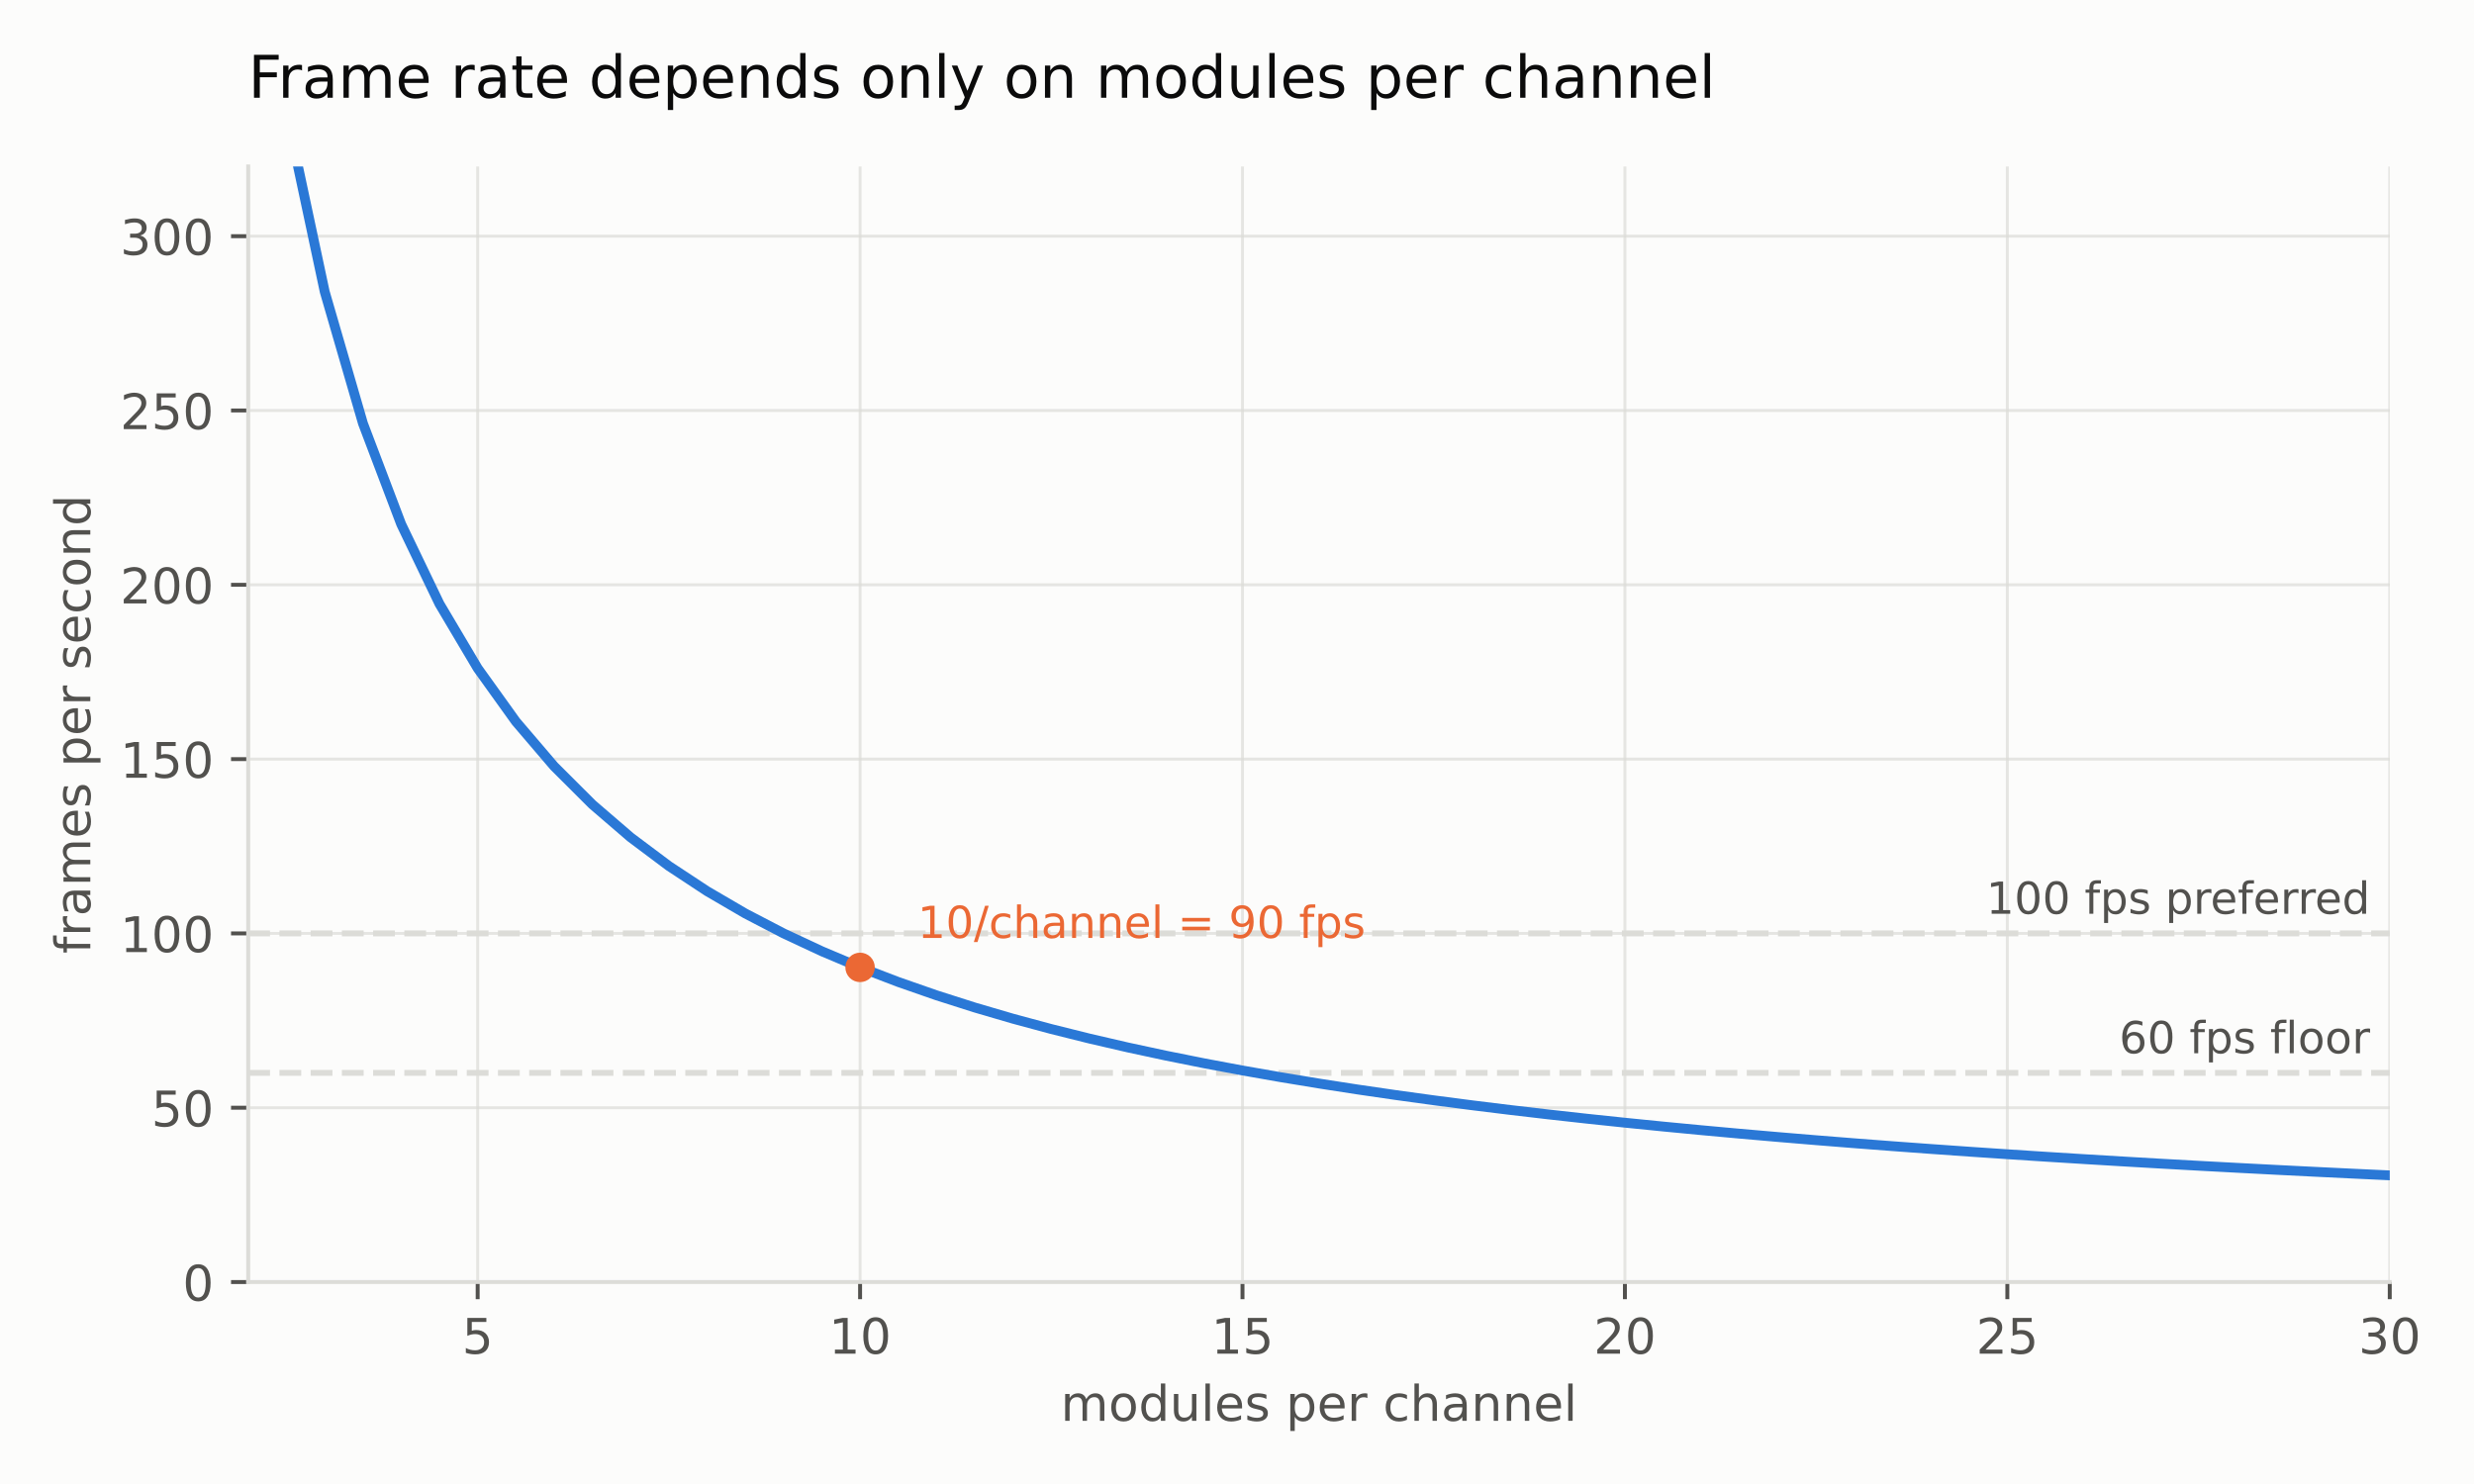
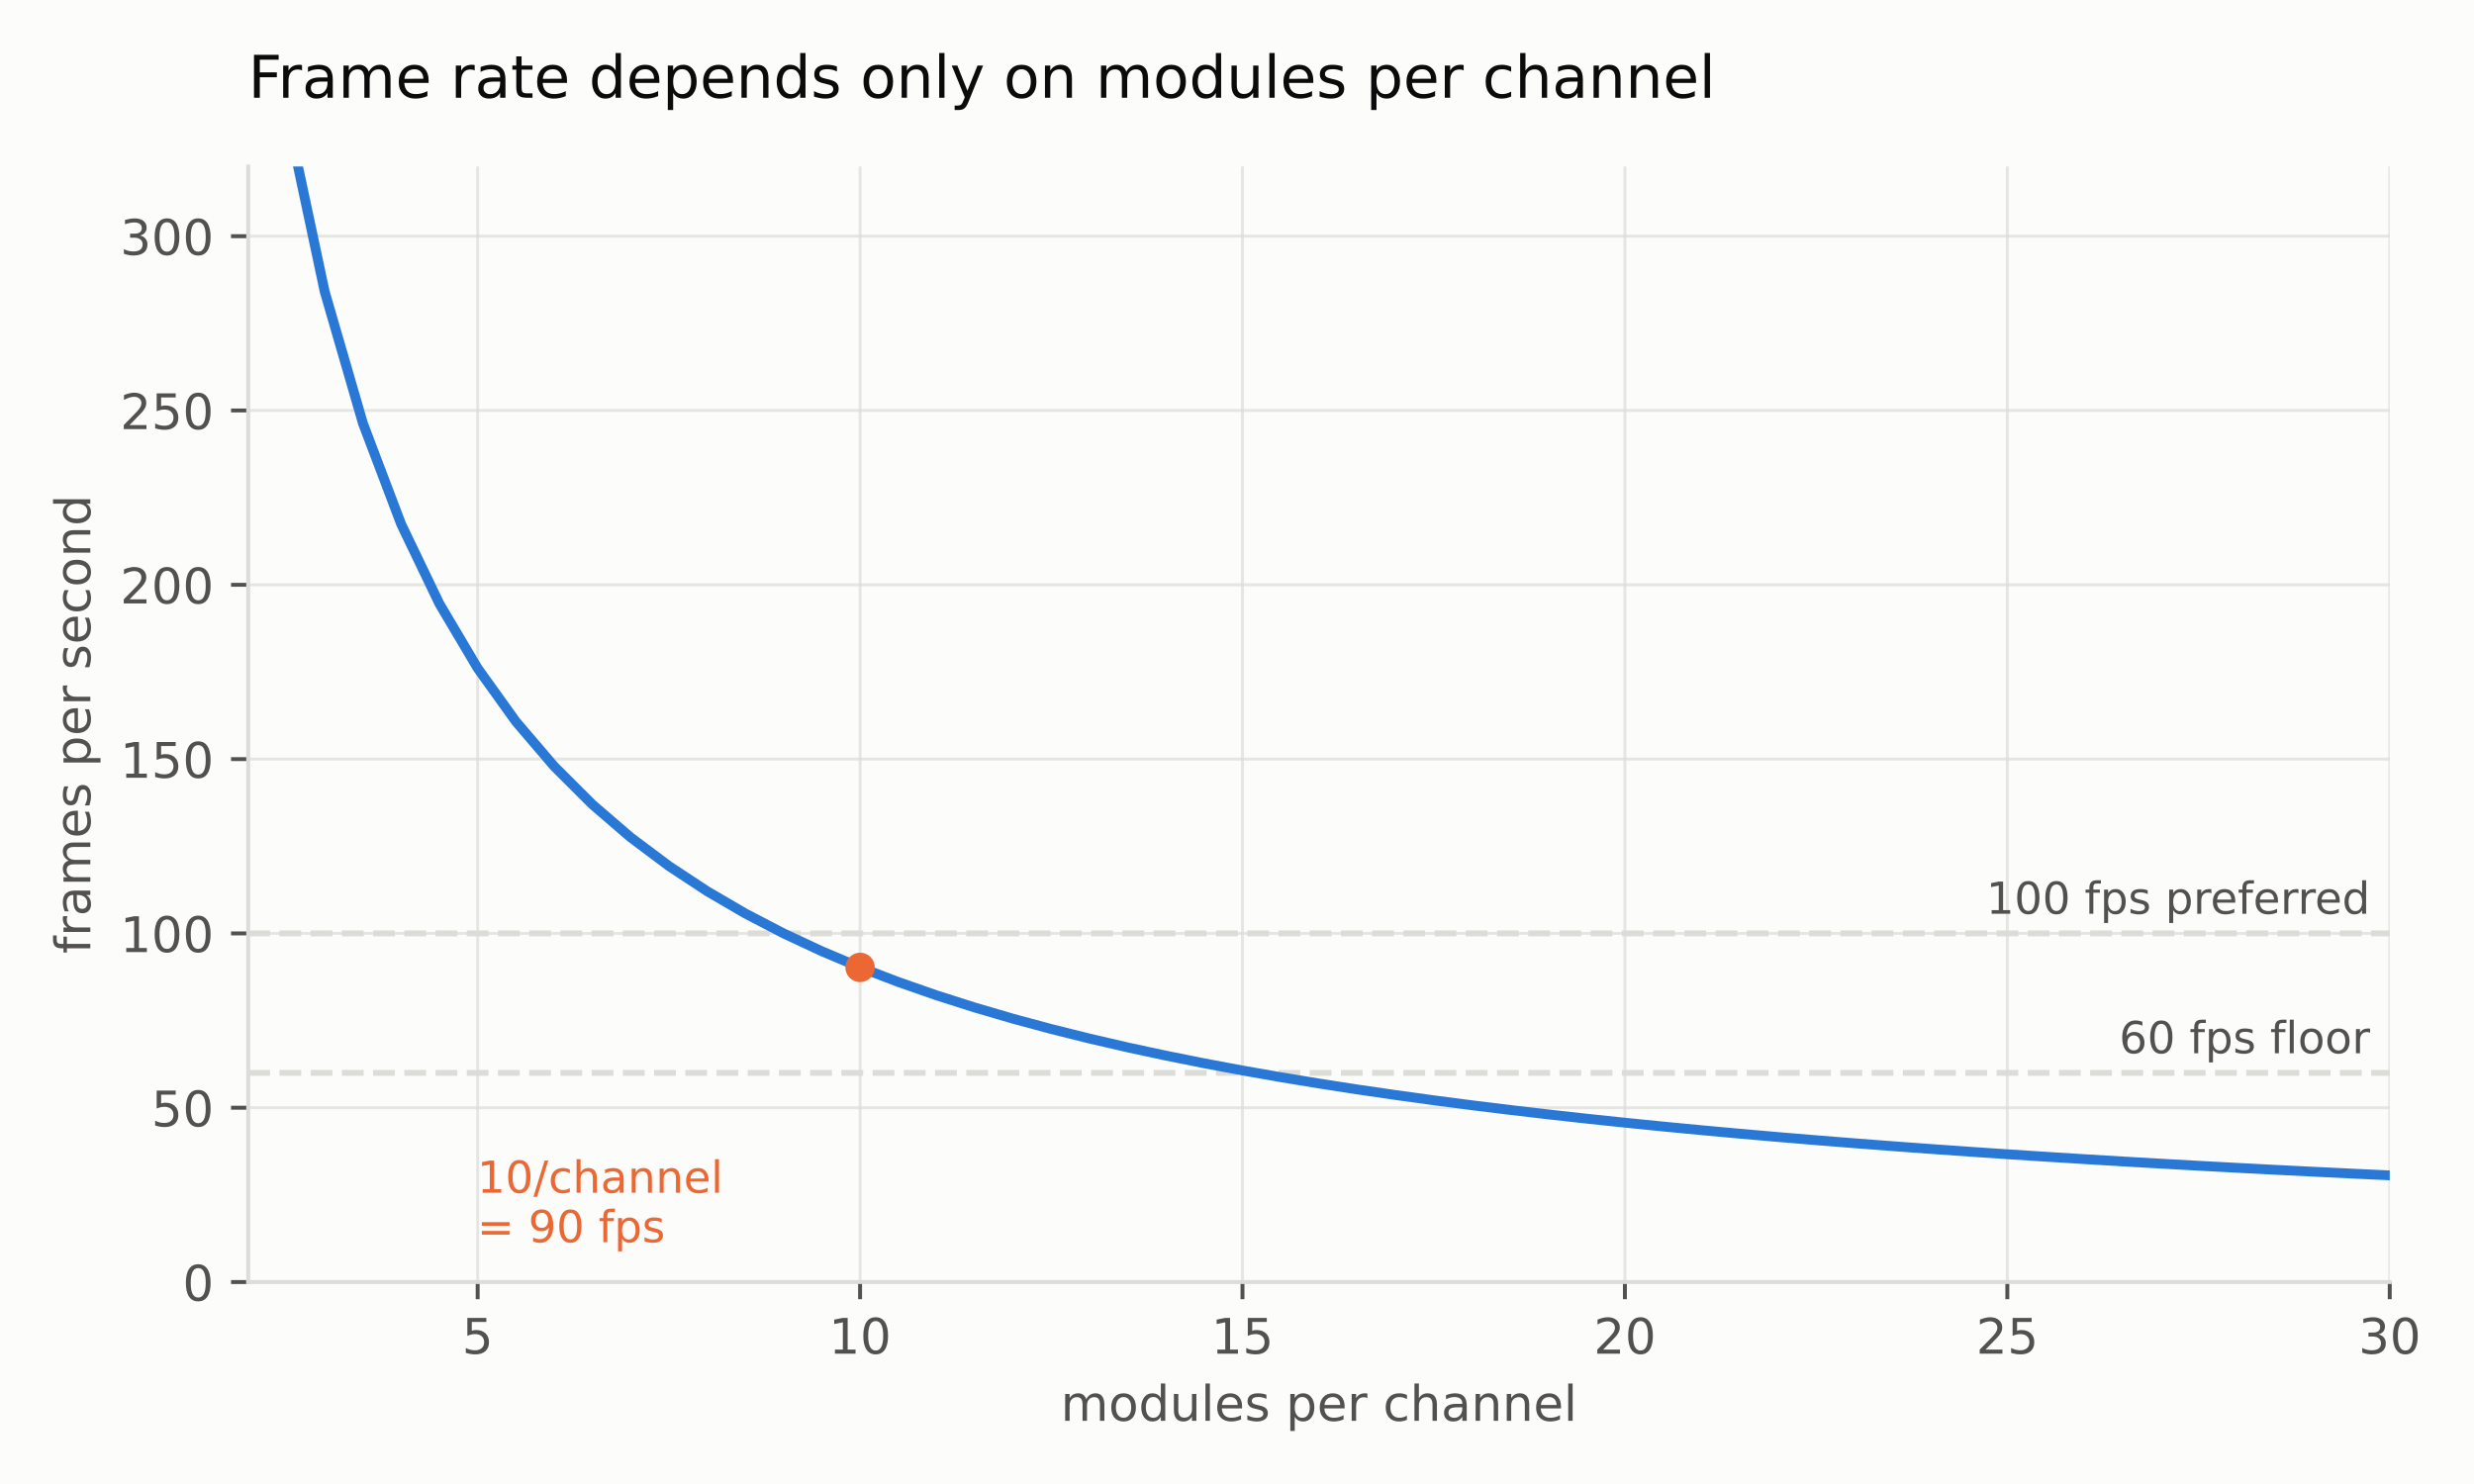
<svg xmlns="http://www.w3.org/2000/svg" xmlns:xlink="http://www.w3.org/1999/xlink" width="504pt" height="302.4pt" viewBox="0 0 504 302.4" version="1.1">
  <defs>
    <style type="text/css">*{stroke-linejoin: round; stroke-linecap: butt}</style>
  </defs>
  <g id="figure_1">
    <g id="patch_1">
      <path d="M 0 302.4  L 504 302.4  L 504 0  L 0 0  z " style="fill: #fcfcfb" />
    </g>
    <g id="axes_1">
      <g id="patch_2">
        <path d="M 50.566 261.244  L 486.837 261.244  L 486.837 33.918  L 50.566 33.918  z " style="fill: #fcfcfb" />
      </g>
      <g id="line2d_1">
-         <path d="M 50.566 190.204  L 486.837 190.204  " clip-path="url(#pef4610b927)" style="fill: none; stroke-dasharray: 4.44,1.92; stroke-dashoffset: 0; stroke: #dcdcd8; stroke-width: 1.2" />
+         <path d="M 50.566 190.204  L 486.837 190.204  " clip-path="url(#p88d9099c5f)" style="fill: none; stroke-dasharray: 4.44,1.92; stroke-dashoffset: 0; stroke: #dcdcd8; stroke-width: 1.2" />
      </g>
      <g id="line2d_2">
-         <path d="M 50.566 218.62  L 486.837 218.62  " clip-path="url(#pef4610b927)" style="fill: none; stroke-dasharray: 4.44,1.92; stroke-dashoffset: 0; stroke: #dcdcd8; stroke-width: 1.2" />
+         <path d="M 50.566 218.62  L 486.837 218.62  " clip-path="url(#p88d9099c5f)" style="fill: none; stroke-dasharray: 4.44,1.92; stroke-dashoffset: 0; stroke: #dcdcd8; stroke-width: 1.2" />
      </g>
      <g id="matplotlib.axis_1">
        <g id="xtick_1">
          <g id="line2d_3">
-             <path d="M 97.309 261.244  L 97.309 33.918  " clip-path="url(#pef4610b927)" style="fill: none; stroke: #dcdcd8; stroke-opacity: 0.7; stroke-width: 0.6; stroke-linecap: square" />
+             <path d="M 97.309 261.244  L 97.309 33.918  " clip-path="url(#p88d9099c5f)" style="fill: none; stroke: #dcdcd8; stroke-opacity: 0.7; stroke-width: 0.6; stroke-linecap: square" />
          </g>
          <g id="line2d_4">
            <defs>
-               <path id="mbbfd78d0fe" d="M 0 0  L 0 3.5  " style="stroke: #52514e; stroke-width: 0.8" />
+               <path id="mddae582fab" d="M 0 0  L 0 3.5  " style="stroke: #52514e; stroke-width: 0.8" />
            </defs>
            <g>
-               <use xlink:href="#mbbfd78d0fe" x="97.309" y="261.244" style="fill: #52514e; stroke: #52514e; stroke-width: 0.8" />
+               <use xlink:href="#mddae582fab" x="97.309" y="261.244" style="fill: #52514e; stroke: #52514e; stroke-width: 0.8" />
            </g>
          </g>
          <g id="text_1">
            <g style="fill: #52514e" transform="translate(94.12779 275.8422) scale(0.1 -0.1)">
              <defs>
                <path id="DejaVuSans-35" d="M 691 4666  L 3169 4666  L 3169 4134  L 1269 4134  L 1269 2991  Q 1406 3038 1543 3061  Q 1681 3084 1819 3084  Q 2600 3084 3056 2656  Q 3513 2228 3513 1497  Q 3513 744 3044 326  Q 2575 -91 1722 -91  Q 1428 -91 1123 -41  Q 819 9 494 109  L 494 744  Q 775 591 1075 516  Q 1375 441 1709 441  Q 2250 441 2565 725  Q 2881 1009 2881 1497  Q 2881 1984 2565 2268  Q 2250 2553 1709 2553  Q 1456 2553 1204 2497  Q 953 2441 691 2322  L 691 4666  z " transform="scale(0.015625)" />
              </defs>
              <use xlink:href="#DejaVuSans-35" />
            </g>
          </g>
        </g>
        <g id="xtick_2">
          <g id="line2d_5">
-             <path d="M 175.215 261.244  L 175.215 33.918  " clip-path="url(#pef4610b927)" style="fill: none; stroke: #dcdcd8; stroke-opacity: 0.7; stroke-width: 0.6; stroke-linecap: square" />
+             <path d="M 175.215 261.244  L 175.215 33.918  " clip-path="url(#p88d9099c5f)" style="fill: none; stroke: #dcdcd8; stroke-opacity: 0.7; stroke-width: 0.6; stroke-linecap: square" />
          </g>
          <g id="line2d_6">
            <g>
-               <use xlink:href="#mbbfd78d0fe" x="175.215" y="261.244" style="fill: #52514e; stroke: #52514e; stroke-width: 0.8" />
+               <use xlink:href="#mddae582fab" x="175.215" y="261.244" style="fill: #52514e; stroke: #52514e; stroke-width: 0.8" />
            </g>
          </g>
          <g id="text_2">
            <g style="fill: #52514e" transform="translate(168.8522 275.8422) scale(0.1 -0.1)">
              <defs>
                <path id="DejaVuSans-31" d="M 794 531  L 1825 531  L 1825 4091  L 703 3866  L 703 4441  L 1819 4666  L 2450 4666  L 2450 531  L 3481 531  L 3481 0  L 794 0  L 794 531  z " transform="scale(0.015625)" />
                <path id="DejaVuSans-30" d="M 2034 4250  Q 1547 4250 1301 3770  Q 1056 3291 1056 2328  Q 1056 1369 1301 889  Q 1547 409 2034 409  Q 2525 409 2770 889  Q 3016 1369 3016 2328  Q 3016 3291 2770 3770  Q 2525 4250 2034 4250  z M 2034 4750  Q 2819 4750 3233 4129  Q 3647 3509 3647 2328  Q 3647 1150 3233 529  Q 2819 -91 2034 -91  Q 1250 -91 836 529  Q 422 1150 422 2328  Q 422 3509 836 4129  Q 1250 4750 2034 4750  z " transform="scale(0.015625)" />
              </defs>
              <use xlink:href="#DejaVuSans-31" />
              <use xlink:href="#DejaVuSans-30" transform="translate(63.62305 0)" />
            </g>
          </g>
        </g>
        <g id="xtick_3">
          <g id="line2d_7">
-             <path d="M 253.12 261.244  L 253.12 33.918  " clip-path="url(#pef4610b927)" style="fill: none; stroke: #dcdcd8; stroke-opacity: 0.7; stroke-width: 0.6; stroke-linecap: square" />
+             <path d="M 253.12 261.244  L 253.12 33.918  " clip-path="url(#p88d9099c5f)" style="fill: none; stroke: #dcdcd8; stroke-opacity: 0.7; stroke-width: 0.6; stroke-linecap: square" />
          </g>
          <g id="line2d_8">
            <g>
-               <use xlink:href="#mbbfd78d0fe" x="253.12" y="261.244" style="fill: #52514e; stroke: #52514e; stroke-width: 0.8" />
+               <use xlink:href="#mddae582fab" x="253.12" y="261.244" style="fill: #52514e; stroke: #52514e; stroke-width: 0.8" />
            </g>
          </g>
          <g id="text_3">
            <g style="fill: #52514e" transform="translate(246.7579 275.8422) scale(0.1 -0.1)">
              <use xlink:href="#DejaVuSans-31" />
              <use xlink:href="#DejaVuSans-35" transform="translate(63.62305 0)" />
            </g>
          </g>
        </g>
        <g id="xtick_4">
          <g id="line2d_9">
-             <path d="M 331.026 261.244  L 331.026 33.918  " clip-path="url(#pef4610b927)" style="fill: none; stroke: #dcdcd8; stroke-opacity: 0.7; stroke-width: 0.6; stroke-linecap: square" />
+             <path d="M 331.026 261.244  L 331.026 33.918  " clip-path="url(#p88d9099c5f)" style="fill: none; stroke: #dcdcd8; stroke-opacity: 0.7; stroke-width: 0.6; stroke-linecap: square" />
          </g>
          <g id="line2d_10">
            <g>
-               <use xlink:href="#mbbfd78d0fe" x="331.026" y="261.244" style="fill: #52514e; stroke: #52514e; stroke-width: 0.8" />
+               <use xlink:href="#mddae582fab" x="331.026" y="261.244" style="fill: #52514e; stroke: #52514e; stroke-width: 0.8" />
            </g>
          </g>
          <g id="text_4">
            <g style="fill: #52514e" transform="translate(324.6636 275.8422) scale(0.1 -0.1)">
              <defs>
                <path id="DejaVuSans-32" d="M 1228 531  L 3431 531  L 3431 0  L 469 0  L 469 531  Q 828 903 1448 1529  Q 2069 2156 2228 2338  Q 2531 2678 2651 2914  Q 2772 3150 2772 3378  Q 2772 3750 2511 3984  Q 2250 4219 1831 4219  Q 1534 4219 1204 4116  Q 875 4013 500 3803  L 500 4441  Q 881 4594 1212 4672  Q 1544 4750 1819 4750  Q 2544 4750 2975 4387  Q 3406 4025 3406 3419  Q 3406 3131 3298 2873  Q 3191 2616 2906 2266  Q 2828 2175 2409 1742  Q 1991 1309 1228 531  z " transform="scale(0.015625)" />
              </defs>
              <use xlink:href="#DejaVuSans-32" />
              <use xlink:href="#DejaVuSans-30" transform="translate(63.62305 0)" />
            </g>
          </g>
        </g>
        <g id="xtick_5">
          <g id="line2d_11">
-             <path d="M 408.932 261.244  L 408.932 33.918  " clip-path="url(#pef4610b927)" style="fill: none; stroke: #dcdcd8; stroke-opacity: 0.7; stroke-width: 0.6; stroke-linecap: square" />
+             <path d="M 408.932 261.244  L 408.932 33.918  " clip-path="url(#p88d9099c5f)" style="fill: none; stroke: #dcdcd8; stroke-opacity: 0.7; stroke-width: 0.6; stroke-linecap: square" />
          </g>
          <g id="line2d_12">
            <g>
-               <use xlink:href="#mbbfd78d0fe" x="408.932" y="261.244" style="fill: #52514e; stroke: #52514e; stroke-width: 0.8" />
+               <use xlink:href="#mddae582fab" x="408.932" y="261.244" style="fill: #52514e; stroke: #52514e; stroke-width: 0.8" />
            </g>
          </g>
          <g id="text_5">
            <g style="fill: #52514e" transform="translate(402.5693 275.8422) scale(0.1 -0.1)">
              <use xlink:href="#DejaVuSans-32" />
              <use xlink:href="#DejaVuSans-35" transform="translate(63.62305 0)" />
            </g>
          </g>
        </g>
        <g id="xtick_6">
          <g id="line2d_13">
-             <path d="M 486.837 261.244  L 486.837 33.918  " clip-path="url(#pef4610b927)" style="fill: none; stroke: #dcdcd8; stroke-opacity: 0.7; stroke-width: 0.6; stroke-linecap: square" />
+             <path d="M 486.837 261.244  L 486.837 33.918  " clip-path="url(#p88d9099c5f)" style="fill: none; stroke: #dcdcd8; stroke-opacity: 0.7; stroke-width: 0.6; stroke-linecap: square" />
          </g>
          <g id="line2d_14">
            <g>
-               <use xlink:href="#mbbfd78d0fe" x="486.837" y="261.244" style="fill: #52514e; stroke: #52514e; stroke-width: 0.8" />
+               <use xlink:href="#mddae582fab" x="486.837" y="261.244" style="fill: #52514e; stroke: #52514e; stroke-width: 0.8" />
            </g>
          </g>
          <g id="text_6">
            <g style="fill: #52514e" transform="translate(480.475 275.8422) scale(0.1 -0.1)">
              <defs>
                <path id="DejaVuSans-33" d="M 2597 2516  Q 3050 2419 3304 2112  Q 3559 1806 3559 1356  Q 3559 666 3084 287  Q 2609 -91 1734 -91  Q 1441 -91 1130 -33  Q 819 25 488 141  L 488 750  Q 750 597 1062 519  Q 1375 441 1716 441  Q 2309 441 2620 675  Q 2931 909 2931 1356  Q 2931 1769 2642 2001  Q 2353 2234 1838 2234  L 1294 2234  L 1294 2753  L 1863 2753  Q 2328 2753 2575 2939  Q 2822 3125 2822 3475  Q 2822 3834 2567 4026  Q 2313 4219 1838 4219  Q 1578 4219 1281 4162  Q 984 4106 628 3988  L 628 4550  Q 988 4650 1302 4700  Q 1616 4750 1894 4750  Q 2613 4750 3031 4423  Q 3450 4097 3450 3541  Q 3450 3153 3228 2886  Q 3006 2619 2597 2516  z " transform="scale(0.015625)" />
              </defs>
              <use xlink:href="#DejaVuSans-33" />
              <use xlink:href="#DejaVuSans-30" transform="translate(63.62305 0)" />
            </g>
          </g>
        </g>
        <g id="text_7">
          <g style="fill: #52514e" transform="translate(216.0891 289.5203) scale(0.1 -0.1)">
            <defs>
              <path id="DejaVuSans-6d" d="M 3328 2828  Q 3544 3216 3844 3400  Q 4144 3584 4550 3584  Q 5097 3584 5394 3201  Q 5691 2819 5691 2113  L 5691 0  L 5113 0  L 5113 2094  Q 5113 2597 4934 2840  Q 4756 3084 4391 3084  Q 3944 3084 3684 2787  Q 3425 2491 3425 1978  L 3425 0  L 2847 0  L 2847 2094  Q 2847 2600 2669 2842  Q 2491 3084 2119 3084  Q 1678 3084 1418 2786  Q 1159 2488 1159 1978  L 1159 0  L 581 0  L 581 3500  L 1159 3500  L 1159 2956  Q 1356 3278 1631 3431  Q 1906 3584 2284 3584  Q 2666 3584 2933 3390  Q 3200 3197 3328 2828  z " transform="scale(0.015625)" />
              <path id="DejaVuSans-6f" d="M 1959 3097  Q 1497 3097 1228 2736  Q 959 2375 959 1747  Q 959 1119 1226 758  Q 1494 397 1959 397  Q 2419 397 2687 759  Q 2956 1122 2956 1747  Q 2956 2369 2687 2733  Q 2419 3097 1959 3097  z M 1959 3584  Q 2709 3584 3137 3096  Q 3566 2609 3566 1747  Q 3566 888 3137 398  Q 2709 -91 1959 -91  Q 1206 -91 779 398  Q 353 888 353 1747  Q 353 2609 779 3096  Q 1206 3584 1959 3584  z " transform="scale(0.015625)" />
              <path id="DejaVuSans-64" d="M 2906 2969  L 2906 4863  L 3481 4863  L 3481 0  L 2906 0  L 2906 525  Q 2725 213 2448 61  Q 2172 -91 1784 -91  Q 1150 -91 751 415  Q 353 922 353 1747  Q 353 2572 751 3078  Q 1150 3584 1784 3584  Q 2172 3584 2448 3432  Q 2725 3281 2906 2969  z M 947 1747  Q 947 1113 1208 752  Q 1469 391 1925 391  Q 2381 391 2643 752  Q 2906 1113 2906 1747  Q 2906 2381 2643 2742  Q 2381 3103 1925 3103  Q 1469 3103 1208 2742  Q 947 2381 947 1747  z " transform="scale(0.015625)" />
              <path id="DejaVuSans-75" d="M 544 1381  L 544 3500  L 1119 3500  L 1119 1403  Q 1119 906 1312 657  Q 1506 409 1894 409  Q 2359 409 2629 706  Q 2900 1003 2900 1516  L 2900 3500  L 3475 3500  L 3475 0  L 2900 0  L 2900 538  Q 2691 219 2414 64  Q 2138 -91 1772 -91  Q 1169 -91 856 284  Q 544 659 544 1381  z M 1991 3584  L 1991 3584  z " transform="scale(0.015625)" />
              <path id="DejaVuSans-6c" d="M 603 4863  L 1178 4863  L 1178 0  L 603 0  L 603 4863  z " transform="scale(0.015625)" />
              <path id="DejaVuSans-65" d="M 3597 1894  L 3597 1613  L 953 1613  Q 991 1019 1311 708  Q 1631 397 2203 397  Q 2534 397 2845 478  Q 3156 559 3463 722  L 3463 178  Q 3153 47 2828 -22  Q 2503 -91 2169 -91  Q 1331 -91 842 396  Q 353 884 353 1716  Q 353 2575 817 3079  Q 1281 3584 2069 3584  Q 2775 3584 3186 3129  Q 3597 2675 3597 1894  z M 3022 2063  Q 3016 2534 2758 2815  Q 2500 3097 2075 3097  Q 1594 3097 1305 2825  Q 1016 2553 972 2059  L 3022 2063  z " transform="scale(0.015625)" />
              <path id="DejaVuSans-73" d="M 2834 3397  L 2834 2853  Q 2591 2978 2328 3040  Q 2066 3103 1784 3103  Q 1356 3103 1142 2972  Q 928 2841 928 2578  Q 928 2378 1081 2264  Q 1234 2150 1697 2047  L 1894 2003  Q 2506 1872 2764 1633  Q 3022 1394 3022 966  Q 3022 478 2636 193  Q 2250 -91 1575 -91  Q 1294 -91 989 -36  Q 684 19 347 128  L 347 722  Q 666 556 975 473  Q 1284 391 1588 391  Q 1994 391 2212 530  Q 2431 669 2431 922  Q 2431 1156 2273 1281  Q 2116 1406 1581 1522  L 1381 1569  Q 847 1681 609 1914  Q 372 2147 372 2553  Q 372 3047 722 3315  Q 1072 3584 1716 3584  Q 2034 3584 2315 3537  Q 2597 3491 2834 3397  z " transform="scale(0.015625)" />
              <path id="DejaVuSans-20" transform="scale(0.015625)" />
              <path id="DejaVuSans-70" d="M 1159 525  L 1159 -1331  L 581 -1331  L 581 3500  L 1159 3500  L 1159 2969  Q 1341 3281 1617 3432  Q 1894 3584 2278 3584  Q 2916 3584 3314 3078  Q 3713 2572 3713 1747  Q 3713 922 3314 415  Q 2916 -91 2278 -91  Q 1894 -91 1617 61  Q 1341 213 1159 525  z M 3116 1747  Q 3116 2381 2855 2742  Q 2594 3103 2138 3103  Q 1681 3103 1420 2742  Q 1159 2381 1159 1747  Q 1159 1113 1420 752  Q 1681 391 2138 391  Q 2594 391 2855 752  Q 3116 1113 3116 1747  z " transform="scale(0.015625)" />
              <path id="DejaVuSans-72" d="M 2631 2963  Q 2534 3019 2420 3045  Q 2306 3072 2169 3072  Q 1681 3072 1420 2755  Q 1159 2438 1159 1844  L 1159 0  L 581 0  L 581 3500  L 1159 3500  L 1159 2956  Q 1341 3275 1631 3429  Q 1922 3584 2338 3584  Q 2397 3584 2469 3576  Q 2541 3569 2628 3553  L 2631 2963  z " transform="scale(0.015625)" />
              <path id="DejaVuSans-63" d="M 3122 3366  L 3122 2828  Q 2878 2963 2633 3030  Q 2388 3097 2138 3097  Q 1578 3097 1268 2742  Q 959 2388 959 1747  Q 959 1106 1268 751  Q 1578 397 2138 397  Q 2388 397 2633 464  Q 2878 531 3122 666  L 3122 134  Q 2881 22 2623 -34  Q 2366 -91 2075 -91  Q 1284 -91 818 406  Q 353 903 353 1747  Q 353 2603 823 3093  Q 1294 3584 2113 3584  Q 2378 3584 2631 3529  Q 2884 3475 3122 3366  z " transform="scale(0.015625)" />
              <path id="DejaVuSans-68" d="M 3513 2113  L 3513 0  L 2938 0  L 2938 2094  Q 2938 2591 2744 2837  Q 2550 3084 2163 3084  Q 1697 3084 1428 2787  Q 1159 2491 1159 1978  L 1159 0  L 581 0  L 581 4863  L 1159 4863  L 1159 2956  Q 1366 3272 1645 3428  Q 1925 3584 2291 3584  Q 2894 3584 3203 3211  Q 3513 2838 3513 2113  z " transform="scale(0.015625)" />
              <path id="DejaVuSans-61" d="M 2194 1759  Q 1497 1759 1228 1600  Q 959 1441 959 1056  Q 959 750 1161 570  Q 1363 391 1709 391  Q 2188 391 2477 730  Q 2766 1069 2766 1631  L 2766 1759  L 2194 1759  z M 3341 1997  L 3341 0  L 2766 0  L 2766 531  Q 2569 213 2275 61  Q 1981 -91 1556 -91  Q 1019 -91 701 211  Q 384 513 384 1019  Q 384 1609 779 1909  Q 1175 2209 1959 2209  L 2766 2209  L 2766 2266  Q 2766 2663 2505 2880  Q 2244 3097 1772 3097  Q 1472 3097 1187 3025  Q 903 2953 641 2809  L 641 3341  Q 956 3463 1253 3523  Q 1550 3584 1831 3584  Q 2591 3584 2966 3190  Q 3341 2797 3341 1997  z " transform="scale(0.015625)" />
              <path id="DejaVuSans-6e" d="M 3513 2113  L 3513 0  L 2938 0  L 2938 2094  Q 2938 2591 2744 2837  Q 2550 3084 2163 3084  Q 1697 3084 1428 2787  Q 1159 2491 1159 1978  L 1159 0  L 581 0  L 581 3500  L 1159 3500  L 1159 2956  Q 1366 3272 1645 3428  Q 1925 3584 2291 3584  Q 2894 3584 3203 3211  Q 3513 2838 3513 2113  z " transform="scale(0.015625)" />
            </defs>
            <use xlink:href="#DejaVuSans-6d" />
            <use xlink:href="#DejaVuSans-6f" transform="translate(97.41211 0)" />
            <use xlink:href="#DejaVuSans-64" transform="translate(158.5938 0)" />
            <use xlink:href="#DejaVuSans-75" transform="translate(222.0703 0)" />
            <use xlink:href="#DejaVuSans-6c" transform="translate(285.4492 0)" />
            <use xlink:href="#DejaVuSans-65" transform="translate(313.2324 0)" />
            <use xlink:href="#DejaVuSans-73" transform="translate(374.7559 0)" />
            <use xlink:href="#DejaVuSans-20" transform="translate(426.8555 0)" />
            <use xlink:href="#DejaVuSans-70" transform="translate(458.6426 0)" />
            <use xlink:href="#DejaVuSans-65" transform="translate(522.1191 0)" />
            <use xlink:href="#DejaVuSans-72" transform="translate(583.6426 0)" />
            <use xlink:href="#DejaVuSans-20" transform="translate(624.7559 0)" />
            <use xlink:href="#DejaVuSans-63" transform="translate(656.543 0)" />
            <use xlink:href="#DejaVuSans-68" transform="translate(711.5234 0)" />
            <use xlink:href="#DejaVuSans-61" transform="translate(774.9023 0)" />
            <use xlink:href="#DejaVuSans-6e" transform="translate(836.1816 0)" />
            <use xlink:href="#DejaVuSans-6e" transform="translate(899.5605 0)" />
            <use xlink:href="#DejaVuSans-65" transform="translate(962.9395 0)" />
            <use xlink:href="#DejaVuSans-6c" transform="translate(1024.463 0)" />
          </g>
        </g>
      </g>
      <g id="matplotlib.axis_2">
        <g id="ytick_1">
          <g id="line2d_15">
-             <path d="M 50.566 261.244  L 486.837 261.244  " clip-path="url(#pef4610b927)" style="fill: none; stroke: #dcdcd8; stroke-opacity: 0.7; stroke-width: 0.6; stroke-linecap: square" />
+             <path d="M 50.566 261.244  L 486.837 261.244  " clip-path="url(#p88d9099c5f)" style="fill: none; stroke: #dcdcd8; stroke-opacity: 0.7; stroke-width: 0.6; stroke-linecap: square" />
          </g>
          <g id="line2d_16">
            <defs>
-               <path id="m0845e5887b" d="M 0 0  L -3.5 0  " style="stroke: #52514e; stroke-width: 0.8" />
+               <path id="m1c1960045a" d="M 0 0  L -3.5 0  " style="stroke: #52514e; stroke-width: 0.8" />
            </defs>
            <g>
-               <use xlink:href="#m0845e5887b" x="50.566" y="261.244" style="fill: #52514e; stroke: #52514e; stroke-width: 0.8" />
+               <use xlink:href="#m1c1960045a" x="50.566" y="261.244" style="fill: #52514e; stroke: #52514e; stroke-width: 0.8" />
            </g>
          </g>
          <g id="text_8">
            <g style="fill: #52514e" transform="translate(37.20312 265.043) scale(0.1 -0.1)">
              <use xlink:href="#DejaVuSans-30" />
            </g>
          </g>
        </g>
        <g id="ytick_2">
          <g id="line2d_17">
-             <path d="M 50.566 225.724  L 486.837 225.724  " clip-path="url(#pef4610b927)" style="fill: none; stroke: #dcdcd8; stroke-opacity: 0.7; stroke-width: 0.6; stroke-linecap: square" />
+             <path d="M 50.566 225.724  L 486.837 225.724  " clip-path="url(#p88d9099c5f)" style="fill: none; stroke: #dcdcd8; stroke-opacity: 0.7; stroke-width: 0.6; stroke-linecap: square" />
          </g>
          <g id="line2d_18">
            <g>
-               <use xlink:href="#m0845e5887b" x="50.566" y="225.724" style="fill: #52514e; stroke: #52514e; stroke-width: 0.8" />
+               <use xlink:href="#m1c1960045a" x="50.566" y="225.724" style="fill: #52514e; stroke: #52514e; stroke-width: 0.8" />
            </g>
          </g>
          <g id="text_9">
            <g style="fill: #52514e" transform="translate(30.84062 229.5233) scale(0.1 -0.1)">
              <use xlink:href="#DejaVuSans-35" />
              <use xlink:href="#DejaVuSans-30" transform="translate(63.62305 0)" />
            </g>
          </g>
        </g>
        <g id="ytick_3">
          <g id="line2d_19">
-             <path d="M 50.566 190.204  L 486.837 190.204  " clip-path="url(#pef4610b927)" style="fill: none; stroke: #dcdcd8; stroke-opacity: 0.7; stroke-width: 0.6; stroke-linecap: square" />
+             <path d="M 50.566 190.204  L 486.837 190.204  " clip-path="url(#p88d9099c5f)" style="fill: none; stroke: #dcdcd8; stroke-opacity: 0.7; stroke-width: 0.6; stroke-linecap: square" />
          </g>
          <g id="line2d_20">
            <g>
-               <use xlink:href="#m0845e5887b" x="50.566" y="190.204" style="fill: #52514e; stroke: #52514e; stroke-width: 0.8" />
+               <use xlink:href="#m1c1960045a" x="50.566" y="190.204" style="fill: #52514e; stroke: #52514e; stroke-width: 0.8" />
            </g>
          </g>
          <g id="text_10">
            <g style="fill: #52514e" transform="translate(24.47812 194.0037) scale(0.1 -0.1)">
              <use xlink:href="#DejaVuSans-31" />
              <use xlink:href="#DejaVuSans-30" transform="translate(63.62305 0)" />
              <use xlink:href="#DejaVuSans-30" transform="translate(127.2461 0)" />
            </g>
          </g>
        </g>
        <g id="ytick_4">
          <g id="line2d_21">
-             <path d="M 50.566 154.685  L 486.837 154.685  " clip-path="url(#pef4610b927)" style="fill: none; stroke: #dcdcd8; stroke-opacity: 0.7; stroke-width: 0.6; stroke-linecap: square" />
+             <path d="M 50.566 154.685  L 486.837 154.685  " clip-path="url(#p88d9099c5f)" style="fill: none; stroke: #dcdcd8; stroke-opacity: 0.7; stroke-width: 0.6; stroke-linecap: square" />
          </g>
          <g id="line2d_22">
            <g>
-               <use xlink:href="#m0845e5887b" x="50.566" y="154.685" style="fill: #52514e; stroke: #52514e; stroke-width: 0.8" />
+               <use xlink:href="#m1c1960045a" x="50.566" y="154.685" style="fill: #52514e; stroke: #52514e; stroke-width: 0.8" />
            </g>
          </g>
          <g id="text_11">
            <g style="fill: #52514e" transform="translate(24.47812 158.4841) scale(0.1 -0.1)">
              <use xlink:href="#DejaVuSans-31" />
              <use xlink:href="#DejaVuSans-35" transform="translate(63.62305 0)" />
              <use xlink:href="#DejaVuSans-30" transform="translate(127.2461 0)" />
            </g>
          </g>
        </g>
        <g id="ytick_5">
          <g id="line2d_23">
-             <path d="M 50.566 119.165  L 486.837 119.165  " clip-path="url(#pef4610b927)" style="fill: none; stroke: #dcdcd8; stroke-opacity: 0.7; stroke-width: 0.6; stroke-linecap: square" />
+             <path d="M 50.566 119.165  L 486.837 119.165  " clip-path="url(#p88d9099c5f)" style="fill: none; stroke: #dcdcd8; stroke-opacity: 0.7; stroke-width: 0.6; stroke-linecap: square" />
          </g>
          <g id="line2d_24">
            <g>
-               <use xlink:href="#m0845e5887b" x="50.566" y="119.165" style="fill: #52514e; stroke: #52514e; stroke-width: 0.8" />
+               <use xlink:href="#m1c1960045a" x="50.566" y="119.165" style="fill: #52514e; stroke: #52514e; stroke-width: 0.8" />
            </g>
          </g>
          <g id="text_12">
            <g style="fill: #52514e" transform="translate(24.47812 122.9645) scale(0.1 -0.1)">
              <use xlink:href="#DejaVuSans-32" />
              <use xlink:href="#DejaVuSans-30" transform="translate(63.62305 0)" />
              <use xlink:href="#DejaVuSans-30" transform="translate(127.2461 0)" />
            </g>
          </g>
        </g>
        <g id="ytick_6">
          <g id="line2d_25">
-             <path d="M 50.566 83.646  L 486.837 83.646  " clip-path="url(#pef4610b927)" style="fill: none; stroke: #dcdcd8; stroke-opacity: 0.7; stroke-width: 0.6; stroke-linecap: square" />
+             <path d="M 50.566 83.646  L 486.837 83.646  " clip-path="url(#p88d9099c5f)" style="fill: none; stroke: #dcdcd8; stroke-opacity: 0.7; stroke-width: 0.6; stroke-linecap: square" />
          </g>
          <g id="line2d_26">
            <g>
-               <use xlink:href="#m0845e5887b" x="50.566" y="83.646" style="fill: #52514e; stroke: #52514e; stroke-width: 0.8" />
+               <use xlink:href="#m1c1960045a" x="50.566" y="83.646" style="fill: #52514e; stroke: #52514e; stroke-width: 0.8" />
            </g>
          </g>
          <g id="text_13">
            <g style="fill: #52514e" transform="translate(24.47812 87.44482) scale(0.1 -0.1)">
              <use xlink:href="#DejaVuSans-32" />
              <use xlink:href="#DejaVuSans-35" transform="translate(63.62305 0)" />
              <use xlink:href="#DejaVuSans-30" transform="translate(127.2461 0)" />
            </g>
          </g>
        </g>
        <g id="ytick_7">
          <g id="line2d_27">
-             <path d="M 50.566 48.126  L 486.837 48.126  " clip-path="url(#pef4610b927)" style="fill: none; stroke: #dcdcd8; stroke-opacity: 0.7; stroke-width: 0.6; stroke-linecap: square" />
+             <path d="M 50.566 48.126  L 486.837 48.126  " clip-path="url(#p88d9099c5f)" style="fill: none; stroke: #dcdcd8; stroke-opacity: 0.7; stroke-width: 0.6; stroke-linecap: square" />
          </g>
          <g id="line2d_28">
            <g>
-               <use xlink:href="#m0845e5887b" x="50.566" y="48.126" style="fill: #52514e; stroke: #52514e; stroke-width: 0.8" />
+               <use xlink:href="#m1c1960045a" x="50.566" y="48.126" style="fill: #52514e; stroke: #52514e; stroke-width: 0.8" />
            </g>
          </g>
          <g id="text_14">
            <g style="fill: #52514e" transform="translate(24.47812 51.9252) scale(0.1 -0.1)">
              <use xlink:href="#DejaVuSans-33" />
              <use xlink:href="#DejaVuSans-30" transform="translate(63.62305 0)" />
              <use xlink:href="#DejaVuSans-30" transform="translate(127.2461 0)" />
            </g>
          </g>
        </g>
        <g id="text_15">
          <g style="fill: #52514e" transform="translate(18.39844 194.3294) rotate(-90) scale(0.1 -0.1)">
            <defs>
              <path id="DejaVuSans-66" d="M 2375 4863  L 2375 4384  L 1825 4384  Q 1516 4384 1395 4259  Q 1275 4134 1275 3809  L 1275 3500  L 2222 3500  L 2222 3053  L 1275 3053  L 1275 0  L 697 0  L 697 3053  L 147 3053  L 147 3500  L 697 3500  L 697 3744  Q 697 4328 969 4595  Q 1241 4863 1831 4863  L 2375 4863  z " transform="scale(0.015625)" />
            </defs>
            <use xlink:href="#DejaVuSans-66" />
            <use xlink:href="#DejaVuSans-72" transform="translate(35.20508 0)" />
            <use xlink:href="#DejaVuSans-61" transform="translate(76.31836 0)" />
            <use xlink:href="#DejaVuSans-6d" transform="translate(137.5977 0)" />
            <use xlink:href="#DejaVuSans-65" transform="translate(235.0098 0)" />
            <use xlink:href="#DejaVuSans-73" transform="translate(296.5332 0)" />
            <use xlink:href="#DejaVuSans-20" transform="translate(348.6328 0)" />
            <use xlink:href="#DejaVuSans-70" transform="translate(380.4199 0)" />
            <use xlink:href="#DejaVuSans-65" transform="translate(443.8965 0)" />
            <use xlink:href="#DejaVuSans-72" transform="translate(505.4199 0)" />
            <use xlink:href="#DejaVuSans-20" transform="translate(546.5332 0)" />
            <use xlink:href="#DejaVuSans-73" transform="translate(578.3203 0)" />
            <use xlink:href="#DejaVuSans-65" transform="translate(630.4199 0)" />
            <use xlink:href="#DejaVuSans-63" transform="translate(691.9434 0)" />
            <use xlink:href="#DejaVuSans-6f" transform="translate(746.9238 0)" />
            <use xlink:href="#DejaVuSans-6e" transform="translate(808.1055 0)" />
            <use xlink:href="#DejaVuSans-64" transform="translate(871.4844 0)" />
          </g>
        </g>
      </g>
      <g id="line2d_29">
-         <path d="M 54.833 -1  L 58.356 22.857  L 66.147 59.428  L 73.937 86.27  L 81.728 106.811  L 89.518 123.035  L 97.309 136.175  L 105.1 147.033  L 112.89 156.156  L 120.681 163.93  L 128.471 170.632  L 136.262 176.471  L 144.052 181.603  L 151.843 186.149  L 159.634 190.204  L 167.424 193.844  L 175.215 197.129  L 183.005 200.108  L 190.796 202.823  L 198.586 205.307  L 206.377 207.589  L 214.168 209.691  L 221.958 211.635  L 229.749 213.438  L 237.539 215.114  L 245.33 216.677  L 253.12 218.137  L 260.911 219.505  L 268.702 220.789  L 276.492 221.996  L 284.283 223.133  L 292.073 224.206  L 299.864 225.22  L 307.654 226.18  L 315.445 227.09  L 323.236 227.955  L 331.026 228.776  L 338.817 229.558  L 346.607 230.303  L 354.398 231.014  L 362.188 231.693  L 369.979 232.343  L 377.77 232.964  L 385.56 233.559  L 393.351 234.13  L 401.141 234.677  L 408.932 235.203  L 416.722 235.708  L 424.513 236.195  L 432.304 236.663  L 440.094 237.114  L 447.885 237.548  L 455.675 237.967  L 463.466 238.372  L 471.256 238.763  L 479.047 239.141  L 486.837 239.506  " clip-path="url(#pef4610b927)" style="fill: none; stroke: #2a78d6; stroke-width: 2; stroke-linecap: square" />
+         <path d="M 54.833 -1  L 58.356 22.857  L 66.147 59.428  L 73.937 86.27  L 81.728 106.811  L 89.518 123.035  L 97.309 136.175  L 105.1 147.033  L 112.89 156.156  L 120.681 163.93  L 128.471 170.632  L 136.262 176.471  L 144.052 181.603  L 151.843 186.149  L 159.634 190.204  L 167.424 193.844  L 175.215 197.129  L 183.005 200.108  L 190.796 202.823  L 198.586 205.307  L 206.377 207.589  L 214.168 209.691  L 221.958 211.635  L 229.749 213.438  L 237.539 215.114  L 245.33 216.677  L 253.12 218.137  L 260.911 219.505  L 268.702 220.789  L 276.492 221.996  L 284.283 223.133  L 292.073 224.206  L 299.864 225.22  L 307.654 226.18  L 315.445 227.09  L 323.236 227.955  L 331.026 228.776  L 338.817 229.558  L 346.607 230.303  L 354.398 231.014  L 362.188 231.693  L 369.979 232.343  L 377.77 232.964  L 385.56 233.559  L 393.351 234.13  L 401.141 234.677  L 408.932 235.203  L 416.722 235.708  L 424.513 236.195  L 432.304 236.663  L 440.094 237.114  L 447.885 237.548  L 455.675 237.967  L 463.466 238.372  L 471.256 238.763  L 479.047 239.141  L 486.837 239.506  " clip-path="url(#p88d9099c5f)" style="fill: none; stroke: #2a78d6; stroke-width: 2; stroke-linecap: square" />
      </g>
      <g id="patch_3">
        <path d="M 50.566 261.244  L 50.566 33.918  " style="fill: none; stroke: #dcdcd8; stroke-width: 0.8; stroke-linejoin: miter; stroke-linecap: square" />
      </g>
      <g id="patch_4">
        <path d="M 50.566 261.244  L 486.837 261.244  " style="fill: none; stroke: #dcdcd8; stroke-width: 0.8; stroke-linejoin: miter; stroke-linecap: square" />
      </g>
      <g id="text_16">
        <g style="fill: #52514e" transform="translate(404.6219 186.2045) scale(0.09 -0.09)">
          <use xlink:href="#DejaVuSans-31" />
          <use xlink:href="#DejaVuSans-30" transform="translate(63.62305 0)" />
          <use xlink:href="#DejaVuSans-30" transform="translate(127.2461 0)" />
          <use xlink:href="#DejaVuSans-20" transform="translate(190.8691 0)" />
          <use xlink:href="#DejaVuSans-66" transform="translate(222.6562 0)" />
          <use xlink:href="#DejaVuSans-70" transform="translate(257.8613 0)" />
          <use xlink:href="#DejaVuSans-73" transform="translate(321.3379 0)" />
          <use xlink:href="#DejaVuSans-20" transform="translate(373.4375 0)" />
          <use xlink:href="#DejaVuSans-70" transform="translate(405.2246 0)" />
          <use xlink:href="#DejaVuSans-72" transform="translate(468.7012 0)" />
          <use xlink:href="#DejaVuSans-65" transform="translate(507.5645 0)" />
          <use xlink:href="#DejaVuSans-66" transform="translate(569.0879 0)" />
          <use xlink:href="#DejaVuSans-65" transform="translate(604.293 0)" />
          <use xlink:href="#DejaVuSans-72" transform="translate(665.8164 0)" />
          <use xlink:href="#DejaVuSans-72" transform="translate(705.1797 0)" />
          <use xlink:href="#DejaVuSans-65" transform="translate(744.043 0)" />
          <use xlink:href="#DejaVuSans-64" transform="translate(805.5664 0)" />
        </g>
      </g>
      <g id="text_17">
        <g style="fill: #52514e" transform="translate(431.7119 214.6202) scale(0.09 -0.09)">
          <defs>
            <path id="DejaVuSans-36" d="M 2113 2584  Q 1688 2584 1439 2293  Q 1191 2003 1191 1497  Q 1191 994 1439 701  Q 1688 409 2113 409  Q 2538 409 2786 701  Q 3034 994 3034 1497  Q 3034 2003 2786 2293  Q 2538 2584 2113 2584  z M 3366 4563  L 3366 3988  Q 3128 4100 2886 4159  Q 2644 4219 2406 4219  Q 1781 4219 1451 3797  Q 1122 3375 1075 2522  Q 1259 2794 1537 2939  Q 1816 3084 2150 3084  Q 2853 3084 3261 2657  Q 3669 2231 3669 1497  Q 3669 778 3244 343  Q 2819 -91 2113 -91  Q 1303 -91 875 529  Q 447 1150 447 2328  Q 447 3434 972 4092  Q 1497 4750 2381 4750  Q 2619 4750 2861 4703  Q 3103 4656 3366 4563  z " transform="scale(0.015625)" />
          </defs>
          <use xlink:href="#DejaVuSans-36" />
          <use xlink:href="#DejaVuSans-30" transform="translate(63.62305 0)" />
          <use xlink:href="#DejaVuSans-20" transform="translate(127.2461 0)" />
          <use xlink:href="#DejaVuSans-66" transform="translate(159.0332 0)" />
          <use xlink:href="#DejaVuSans-70" transform="translate(194.2383 0)" />
          <use xlink:href="#DejaVuSans-73" transform="translate(257.7148 0)" />
          <use xlink:href="#DejaVuSans-20" transform="translate(309.8145 0)" />
          <use xlink:href="#DejaVuSans-66" transform="translate(341.6016 0)" />
          <use xlink:href="#DejaVuSans-6c" transform="translate(376.8066 0)" />
          <use xlink:href="#DejaVuSans-6f" transform="translate(404.5898 0)" />
          <use xlink:href="#DejaVuSans-6f" transform="translate(465.7715 0)" />
          <use xlink:href="#DejaVuSans-72" transform="translate(526.9531 0)" />
        </g>
      </g>
      <g id="text_18">
-         <g style="fill: #eb6834" transform="translate(181.2147 191.1289) scale(0.09 -0.09)">
+         <g style="fill: #eb6834" transform="translate(97.21473 243.0509) scale(0.09 -0.09)">
          <defs>
            <path id="DejaVuSans-2f" d="M 1625 4666  L 2156 4666  L 531 -594  L 0 -594  L 1625 4666  z " transform="scale(0.015625)" />
+           </defs>
+           <use xlink:href="#DejaVuSans-31" />
+           <use xlink:href="#DejaVuSans-30" transform="translate(63.62305 0)" />
+           <use xlink:href="#DejaVuSans-2f" transform="translate(127.2461 0)" />
+           <use xlink:href="#DejaVuSans-63" transform="translate(160.9375 0)" />
+           <use xlink:href="#DejaVuSans-68" transform="translate(215.918 0)" />
+           <use xlink:href="#DejaVuSans-61" transform="translate(279.2969 0)" />
+           <use xlink:href="#DejaVuSans-6e" transform="translate(340.5762 0)" />
+           <use xlink:href="#DejaVuSans-6e" transform="translate(403.9551 0)" />
+           <use xlink:href="#DejaVuSans-65" transform="translate(467.334 0)" />
+           <use xlink:href="#DejaVuSans-6c" transform="translate(528.8574 0)" />
+         </g>
+         <g style="fill: #eb6834" transform="translate(97.21473 253.1289) scale(0.09 -0.09)">
+           <defs>
            <path id="DejaVuSans-3d" d="M 678 2906  L 4684 2906  L 4684 2381  L 678 2381  L 678 2906  z M 678 1631  L 4684 1631  L 4684 1100  L 678 1100  L 678 1631  z " transform="scale(0.015625)" />
            <path id="DejaVuSans-39" d="M 703 97  L 703 672  Q 941 559 1184 500  Q 1428 441 1663 441  Q 2288 441 2617 861  Q 2947 1281 2994 2138  Q 2813 1869 2534 1725  Q 2256 1581 1919 1581  Q 1219 1581 811 2004  Q 403 2428 403 3163  Q 403 3881 828 4315  Q 1253 4750 1959 4750  Q 2769 4750 3195 4129  Q 3622 3509 3622 2328  Q 3622 1225 3098 567  Q 2575 -91 1691 -91  Q 1453 -91 1209 -44  Q 966 3 703 97  z M 1959 2075  Q 2384 2075 2632 2365  Q 2881 2656 2881 3163  Q 2881 3666 2632 3958  Q 2384 4250 1959 4250  Q 1534 4250 1286 3958  Q 1038 3666 1038 3163  Q 1038 2656 1286 2365  Q 1534 2075 1959 2075  z " transform="scale(0.015625)" />
          </defs>
-           <use xlink:href="#DejaVuSans-20" />
-           <use xlink:href="#DejaVuSans-20" transform="translate(31.78711 0)" />
-           <use xlink:href="#DejaVuSans-31" transform="translate(63.57422 0)" />
-           <use xlink:href="#DejaVuSans-30" transform="translate(127.1973 0)" />
-           <use xlink:href="#DejaVuSans-2f" transform="translate(190.8203 0)" />
-           <use xlink:href="#DejaVuSans-63" transform="translate(224.5117 0)" />
-           <use xlink:href="#DejaVuSans-68" transform="translate(279.4922 0)" />
-           <use xlink:href="#DejaVuSans-61" transform="translate(342.8711 0)" />
-           <use xlink:href="#DejaVuSans-6e" transform="translate(404.1504 0)" />
-           <use xlink:href="#DejaVuSans-6e" transform="translate(467.5293 0)" />
-           <use xlink:href="#DejaVuSans-65" transform="translate(530.9082 0)" />
-           <use xlink:href="#DejaVuSans-6c" transform="translate(592.4316 0)" />
-           <use xlink:href="#DejaVuSans-20" transform="translate(620.2148 0)" />
-           <use xlink:href="#DejaVuSans-3d" transform="translate(652.002 0)" />
-           <use xlink:href="#DejaVuSans-20" transform="translate(735.791 0)" />
-           <use xlink:href="#DejaVuSans-39" transform="translate(767.5781 0)" />
-           <use xlink:href="#DejaVuSans-30" transform="translate(831.2012 0)" />
-           <use xlink:href="#DejaVuSans-20" transform="translate(894.8242 0)" />
-           <use xlink:href="#DejaVuSans-66" transform="translate(926.6113 0)" />
-           <use xlink:href="#DejaVuSans-70" transform="translate(961.8164 0)" />
-           <use xlink:href="#DejaVuSans-73" transform="translate(1025.293 0)" />
+           <use xlink:href="#DejaVuSans-3d" />
+           <use xlink:href="#DejaVuSans-20" transform="translate(83.78906 0)" />
+           <use xlink:href="#DejaVuSans-39" transform="translate(115.5762 0)" />
+           <use xlink:href="#DejaVuSans-30" transform="translate(179.1992 0)" />
+           <use xlink:href="#DejaVuSans-20" transform="translate(242.8223 0)" />
+           <use xlink:href="#DejaVuSans-66" transform="translate(274.6094 0)" />
+           <use xlink:href="#DejaVuSans-70" transform="translate(309.8145 0)" />
+           <use xlink:href="#DejaVuSans-73" transform="translate(373.291 0)" />
        </g>
      </g>
      <g id="text_19">
        <g style="fill: #0b0b0b" transform="translate(50.56562 19.91812) scale(0.12 -0.12)">
          <defs>
            <path id="DejaVuSans-46" d="M 628 4666  L 3309 4666  L 3309 4134  L 1259 4134  L 1259 2759  L 3109 2759  L 3109 2228  L 1259 2228  L 1259 0  L 628 0  L 628 4666  z " transform="scale(0.015625)" />
            <path id="DejaVuSans-74" d="M 1172 4494  L 1172 3500  L 2356 3500  L 2356 3053  L 1172 3053  L 1172 1153  Q 1172 725 1289 603  Q 1406 481 1766 481  L 2356 481  L 2356 0  L 1766 0  Q 1100 0 847 248  Q 594 497 594 1153  L 594 3053  L 172 3053  L 172 3500  L 594 3500  L 594 4494  L 1172 4494  z " transform="scale(0.015625)" />
            <path id="DejaVuSans-79" d="M 2059 -325  Q 1816 -950 1584 -1140  Q 1353 -1331 966 -1331  L 506 -1331  L 506 -850  L 844 -850  Q 1081 -850 1212 -737  Q 1344 -625 1503 -206  L 1606 56  L 191 3500  L 800 3500  L 1894 763  L 2988 3500  L 3597 3500  L 2059 -325  z " transform="scale(0.015625)" />
          </defs>
          <use xlink:href="#DejaVuSans-46" />
          <use xlink:href="#DejaVuSans-72" transform="translate(50.26953 0)" />
          <use xlink:href="#DejaVuSans-61" transform="translate(91.38281 0)" />
          <use xlink:href="#DejaVuSans-6d" transform="translate(152.6621 0)" />
          <use xlink:href="#DejaVuSans-65" transform="translate(250.0742 0)" />
          <use xlink:href="#DejaVuSans-20" transform="translate(311.5977 0)" />
          <use xlink:href="#DejaVuSans-72" transform="translate(343.3848 0)" />
          <use xlink:href="#DejaVuSans-61" transform="translate(384.498 0)" />
          <use xlink:href="#DejaVuSans-74" transform="translate(445.7773 0)" />
          <use xlink:href="#DejaVuSans-65" transform="translate(484.9863 0)" />
          <use xlink:href="#DejaVuSans-20" transform="translate(546.5098 0)" />
          <use xlink:href="#DejaVuSans-64" transform="translate(578.2969 0)" />
          <use xlink:href="#DejaVuSans-65" transform="translate(641.7734 0)" />
          <use xlink:href="#DejaVuSans-70" transform="translate(703.2969 0)" />
          <use xlink:href="#DejaVuSans-65" transform="translate(766.7734 0)" />
          <use xlink:href="#DejaVuSans-6e" transform="translate(828.2969 0)" />
          <use xlink:href="#DejaVuSans-64" transform="translate(891.6758 0)" />
          <use xlink:href="#DejaVuSans-73" transform="translate(955.1523 0)" />
          <use xlink:href="#DejaVuSans-20" transform="translate(1007.252 0)" />
          <use xlink:href="#DejaVuSans-6f" transform="translate(1039.039 0)" />
          <use xlink:href="#DejaVuSans-6e" transform="translate(1100.221 0)" />
          <use xlink:href="#DejaVuSans-6c" transform="translate(1163.6 0)" />
          <use xlink:href="#DejaVuSans-79" transform="translate(1191.383 0)" />
          <use xlink:href="#DejaVuSans-20" transform="translate(1250.562 0)" />
          <use xlink:href="#DejaVuSans-6f" transform="translate(1282.35 0)" />
          <use xlink:href="#DejaVuSans-6e" transform="translate(1343.531 0)" />
          <use xlink:href="#DejaVuSans-20" transform="translate(1406.91 0)" />
          <use xlink:href="#DejaVuSans-6d" transform="translate(1438.697 0)" />
          <use xlink:href="#DejaVuSans-6f" transform="translate(1536.109 0)" />
          <use xlink:href="#DejaVuSans-64" transform="translate(1597.291 0)" />
          <use xlink:href="#DejaVuSans-75" transform="translate(1660.768 0)" />
          <use xlink:href="#DejaVuSans-6c" transform="translate(1724.146 0)" />
          <use xlink:href="#DejaVuSans-65" transform="translate(1751.93 0)" />
          <use xlink:href="#DejaVuSans-73" transform="translate(1813.453 0)" />
          <use xlink:href="#DejaVuSans-20" transform="translate(1865.553 0)" />
          <use xlink:href="#DejaVuSans-70" transform="translate(1897.34 0)" />
          <use xlink:href="#DejaVuSans-65" transform="translate(1960.816 0)" />
          <use xlink:href="#DejaVuSans-72" transform="translate(2022.34 0)" />
          <use xlink:href="#DejaVuSans-20" transform="translate(2063.453 0)" />
          <use xlink:href="#DejaVuSans-63" transform="translate(2095.24 0)" />
          <use xlink:href="#DejaVuSans-68" transform="translate(2150.221 0)" />
          <use xlink:href="#DejaVuSans-61" transform="translate(2213.6 0)" />
          <use xlink:href="#DejaVuSans-6e" transform="translate(2274.879 0)" />
          <use xlink:href="#DejaVuSans-6e" transform="translate(2338.258 0)" />
          <use xlink:href="#DejaVuSans-65" transform="translate(2401.637 0)" />
          <use xlink:href="#DejaVuSans-6c" transform="translate(2463.16 0)" />
        </g>
      </g>
      <g id="line2d_30">
        <defs>
-           <path id="m8967a66302" d="M 0 2.5  C 0.663 2.5 1.299 2.237 1.768 1.768  C 2.237 1.299 2.5 0.663 2.5 0  C 2.5 -0.663 2.237 -1.299 1.768 -1.768  C 1.299 -2.237 0.663 -2.5 0 -2.5  C -0.663 -2.5 -1.299 -2.237 -1.768 -1.768  C -2.237 -1.299 -2.5 -0.663 -2.5 0  C -2.5 0.663 -2.237 1.299 -1.768 1.768  C -1.299 2.237 -0.663 2.5 0 2.5  z " style="stroke: #eb6834" />
+           <path id="ma606f00489" d="M 0 2.5  C 0.663 2.5 1.299 2.237 1.768 1.768  C 2.237 1.299 2.5 0.663 2.5 0  C 2.5 -0.663 2.237 -1.299 1.768 -1.768  C 1.299 -2.237 0.663 -2.5 0 -2.5  C -0.663 -2.5 -1.299 -2.237 -1.768 -1.768  C -2.237 -1.299 -2.5 -0.663 -2.5 0  C -2.5 0.663 -2.237 1.299 -1.768 1.768  C -1.299 2.237 -0.663 2.5 0 2.5  z " style="stroke: #eb6834" />
        </defs>
-         <g clip-path="url(#pef4610b927)">
-           <use xlink:href="#m8967a66302" x="175.215" y="197.129" style="fill: #eb6834; stroke: #eb6834" />
+         <g clip-path="url(#p88d9099c5f)">
+           <use xlink:href="#ma606f00489" x="175.215" y="197.129" style="fill: #eb6834; stroke: #eb6834" />
        </g>
      </g>
    </g>
  </g>
  <defs>
-     <clipPath id="pef4610b927">
+     <clipPath id="p88d9099c5f">
      <rect x="50.566" y="33.918" width="436.272" height="227.326" />
    </clipPath>
  </defs>
</svg>
